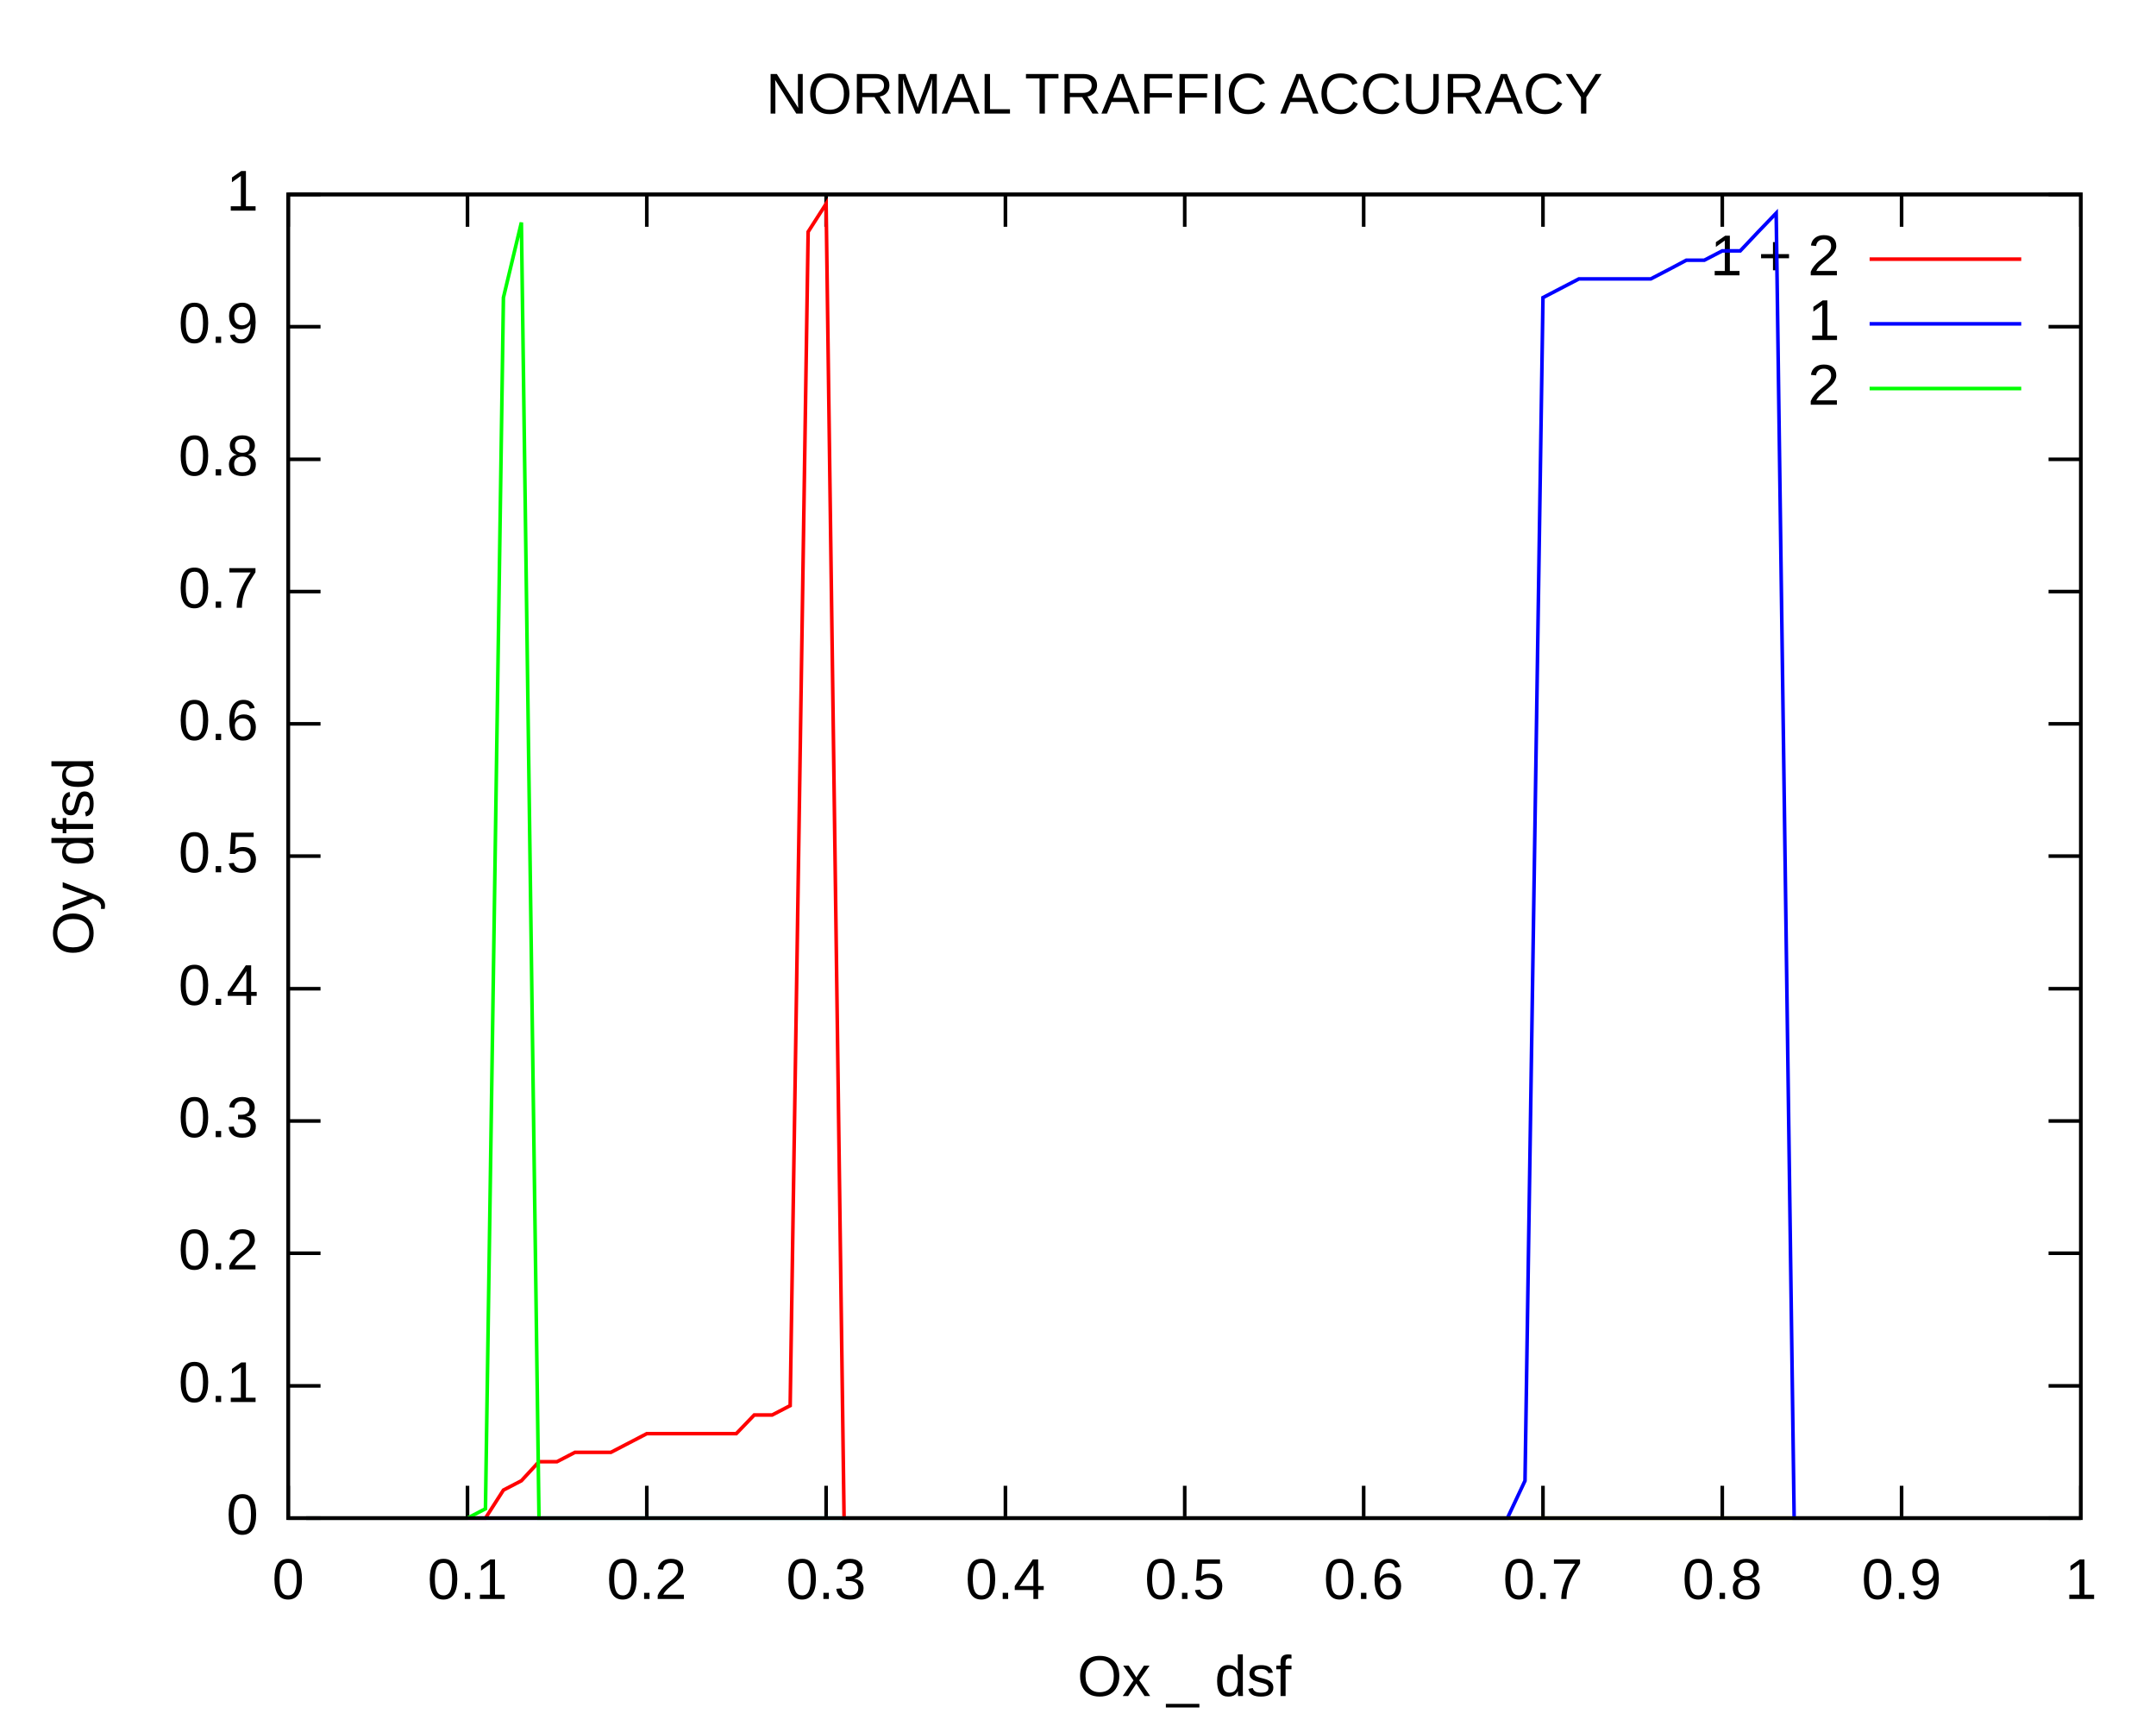
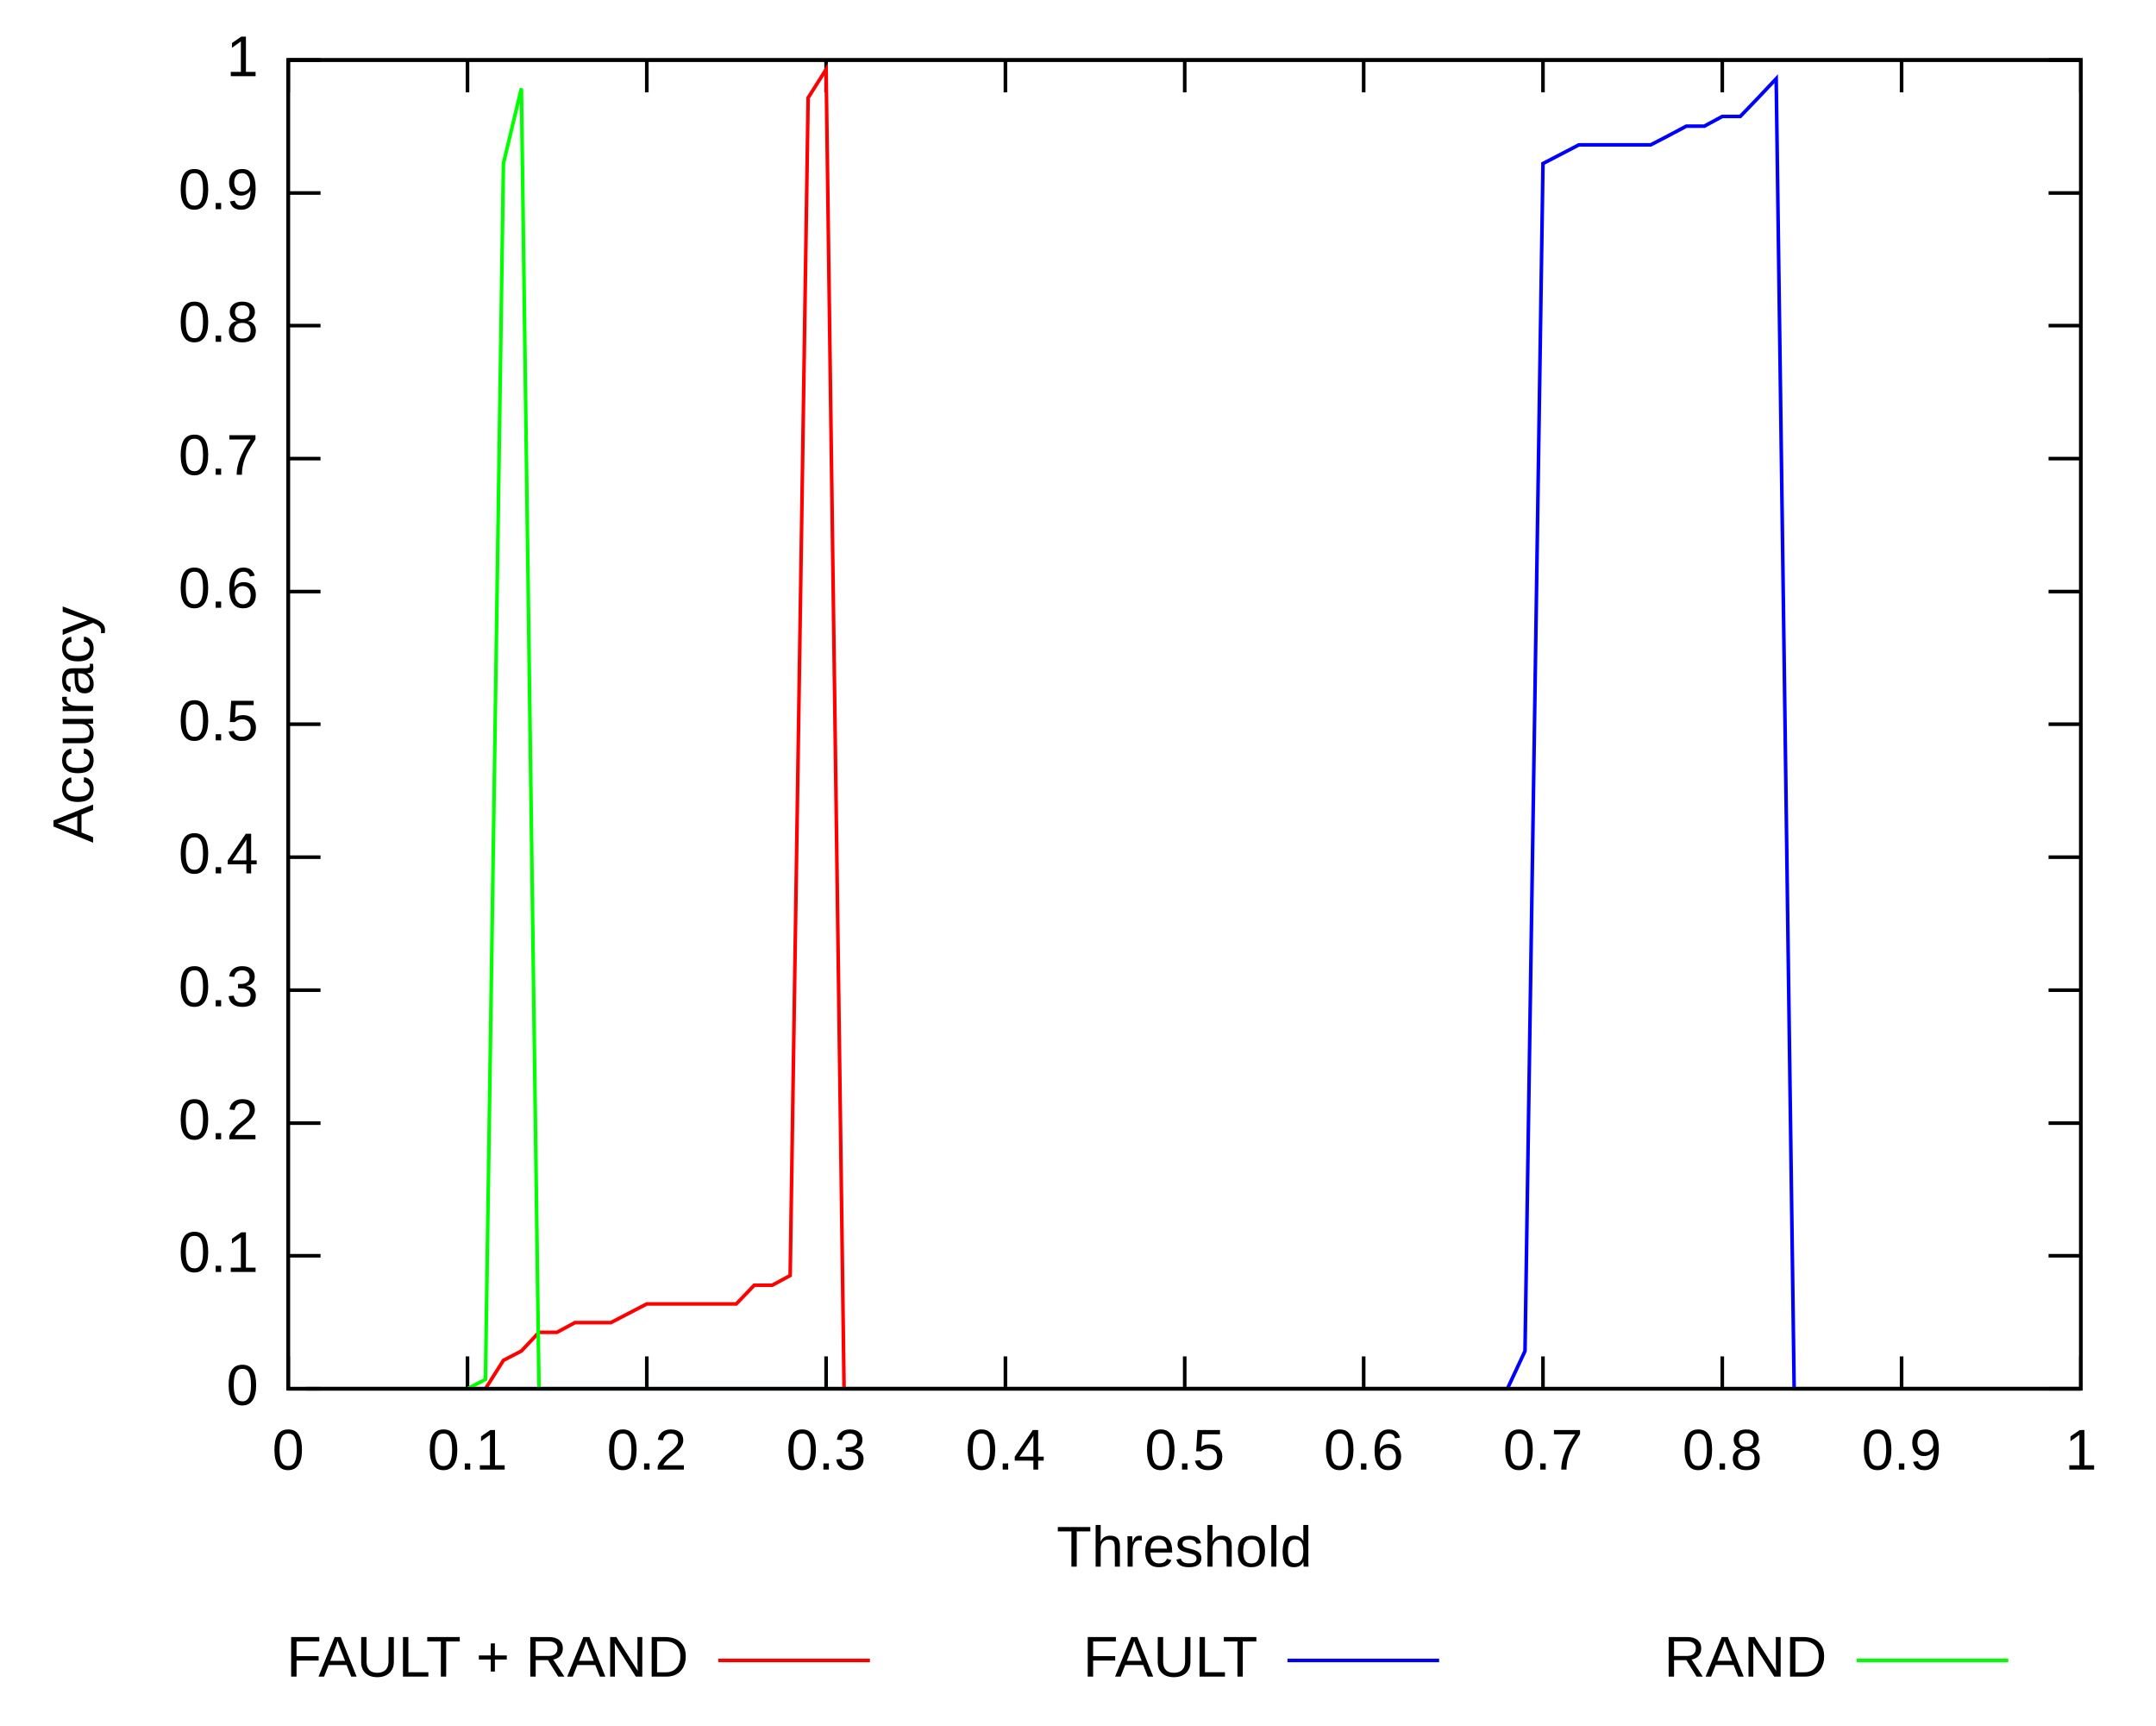
<svg xmlns="http://www.w3.org/2000/svg" xmlns:xlink="http://www.w3.org/1999/xlink" width="600" height="480" viewBox="0 0 600 480">
  <defs>
    <circle id="gpDot" r="0.5" stroke-width="0.5" />
    <path id="gpPt0" stroke-width="0.222" stroke="currentColor" d="M-1,0 h2 M0,-1 v2" />
    <path id="gpPt1" stroke-width="0.222" stroke="currentColor" d="M-1,-1 L1,1 M1,-1 L-1,1" />
    <path id="gpPt2" stroke-width="0.222" stroke="currentColor" d="M-1,0 L1,0 M0,-1 L0,1 M-1,-1 L1,1 M-1,1 L1,-1" />
    <rect id="gpPt3" stroke-width="0.222" stroke="currentColor" x="-1" y="-1" width="2" height="2" />
    <rect id="gpPt4" stroke-width="0.222" stroke="currentColor" fill="currentColor" x="-1" y="-1" width="2" height="2" />
    <circle id="gpPt5" stroke-width="0.222" stroke="currentColor" cx="0" cy="0" r="1" />
    <use xlink:href="#gpPt5" id="gpPt6" fill="currentColor" stroke="none" />
    <path id="gpPt7" stroke-width="0.222" stroke="currentColor" d="M0,-1.33 L-1.33,0.67 L1.33,0.67 z" />
    <use xlink:href="#gpPt7" id="gpPt8" fill="currentColor" stroke="none" />
    <use xlink:href="#gpPt7" id="gpPt9" stroke="currentColor" transform="rotate(180)" />
    <use xlink:href="#gpPt9" id="gpPt10" fill="currentColor" stroke="none" />
    <use xlink:href="#gpPt3" id="gpPt11" stroke="currentColor" transform="rotate(45)" />
    <use xlink:href="#gpPt11" id="gpPt12" fill="currentColor" stroke="none" />
  </defs>
  <g style="fill:none; color:white; stroke:currentColor; stroke-width:1.00; stroke-linecap:butt; stroke-linejoin:miter">
</g>
  <g style="fill:none; color:black; stroke:currentColor; stroke-width:1.00; stroke-linecap:butt; stroke-linejoin:miter">
-     <path d="M80.2,422.4 L89.2,422.4 M579.1,422.4 L570.1,422.4 " />
-     <g transform="translate(71.9,426.9)" style="stroke:none; fill:black; font-family:Arial; font-size:12.00pt; text-anchor:end">
+     <path d="M80.2,386.4 L89.2,386.4 M579.1,386.4 L570.1,386.4 " />
+     <g transform="translate(71.9,390.9)" style="stroke:none; fill:black; font-family:Arial; font-size:12.00pt; text-anchor:end">
      <text> 0</text>
    </g>
-     <path d="M80.2,385.6 L89.2,385.6 M579.1,385.6 L570.1,385.6 " />
-     <g transform="translate(71.9,390.1)" style="stroke:none; fill:black; font-family:Arial; font-size:12.00pt; text-anchor:end">
+     <path d="M80.2,349.4 L89.2,349.4 M579.1,349.4 L570.1,349.4 " />
+     <g transform="translate(71.9,353.9)" style="stroke:none; fill:black; font-family:Arial; font-size:12.00pt; text-anchor:end">
      <text> 0.1</text>
    </g>
-     <path d="M80.2,348.7 L89.2,348.7 M579.1,348.7 L570.1,348.7 " />
-     <g transform="translate(71.9,353.2)" style="stroke:none; fill:black; font-family:Arial; font-size:12.00pt; text-anchor:end">
+     <path d="M80.2,312.5 L89.2,312.5 M579.1,312.5 L570.1,312.5 " />
+     <g transform="translate(71.9,317.0)" style="stroke:none; fill:black; font-family:Arial; font-size:12.00pt; text-anchor:end">
      <text> 0.2</text>
    </g>
-     <path d="M80.2,311.9 L89.2,311.9 M579.1,311.9 L570.1,311.9 " />
-     <g transform="translate(71.9,316.4)" style="stroke:none; fill:black; font-family:Arial; font-size:12.00pt; text-anchor:end">
+     <path d="M80.2,275.5 L89.2,275.5 M579.1,275.5 L570.1,275.5 " />
+     <g transform="translate(71.9,280.0)" style="stroke:none; fill:black; font-family:Arial; font-size:12.00pt; text-anchor:end">
      <text> 0.3</text>
    </g>
-     <path d="M80.2,275.1 L89.2,275.1 M579.1,275.1 L570.1,275.1 " />
-     <g transform="translate(71.9,279.6)" style="stroke:none; fill:black; font-family:Arial; font-size:12.00pt; text-anchor:end">
+     <path d="M80.2,238.5 L89.2,238.5 M579.1,238.5 L570.1,238.5 " />
+     <g transform="translate(71.9,243.0)" style="stroke:none; fill:black; font-family:Arial; font-size:12.00pt; text-anchor:end">
      <text> 0.4</text>
    </g>
-     <path d="M80.2,238.2 L89.2,238.2 M579.1,238.2 L570.1,238.2 " />
-     <g transform="translate(71.9,242.7)" style="stroke:none; fill:black; font-family:Arial; font-size:12.00pt; text-anchor:end">
+     <path d="M80.2,201.5 L89.2,201.5 M579.1,201.5 L570.1,201.5 " />
+     <g transform="translate(71.9,206.0)" style="stroke:none; fill:black; font-family:Arial; font-size:12.00pt; text-anchor:end">
      <text> 0.5</text>
-     </g>
-     <path d="M80.2,201.4 L89.2,201.4 M579.1,201.4 L570.1,201.4 " />
-     <g transform="translate(71.9,205.9)" style="stroke:none; fill:black; font-family:Arial; font-size:12.00pt; text-anchor:end">
-       <text> 0.6</text>
    </g>
    <path d="M80.2,164.6 L89.2,164.6 M579.1,164.6 L570.1,164.6 " />
    <g transform="translate(71.9,169.1)" style="stroke:none; fill:black; font-family:Arial; font-size:12.00pt; text-anchor:end">
+       <text> 0.6</text>
+     </g>
+     <path d="M80.2,127.6 L89.2,127.6 M579.1,127.6 L570.1,127.6 " />
+     <g transform="translate(71.9,132.1)" style="stroke:none; fill:black; font-family:Arial; font-size:12.00pt; text-anchor:end">
      <text> 0.7</text>
    </g>
-     <path d="M80.2,127.8 L89.2,127.8 M579.1,127.8 L570.1,127.8 " />
-     <g transform="translate(71.9,132.3)" style="stroke:none; fill:black; font-family:Arial; font-size:12.00pt; text-anchor:end">
+     <path d="M80.2,90.6 L89.2,90.6 M579.1,90.6 L570.1,90.6 " />
+     <g transform="translate(71.9,95.1)" style="stroke:none; fill:black; font-family:Arial; font-size:12.00pt; text-anchor:end">
      <text> 0.8</text>
    </g>
-     <path d="M80.2,90.9 L89.2,90.9 M579.1,90.9 L570.1,90.9 " />
-     <g transform="translate(71.9,95.4)" style="stroke:none; fill:black; font-family:Arial; font-size:12.00pt; text-anchor:end">
+     <path d="M80.2,53.7 L89.2,53.7 M579.1,53.7 L570.1,53.7 " />
+     <g transform="translate(71.9,58.2)" style="stroke:none; fill:black; font-family:Arial; font-size:12.00pt; text-anchor:end">
      <text> 0.9</text>
    </g>
-     <path d="M80.2,54.1 L89.2,54.1 M579.1,54.1 L570.1,54.1 " />
-     <g transform="translate(71.9,58.6)" style="stroke:none; fill:black; font-family:Arial; font-size:12.00pt; text-anchor:end">
+     <path d="M80.2,16.7 L89.2,16.7 M579.1,16.7 L570.1,16.7 " />
+     <g transform="translate(71.9,21.2)" style="stroke:none; fill:black; font-family:Arial; font-size:12.00pt; text-anchor:end">
      <text> 1</text>
    </g>
-     <path d="M80.2,422.4 L80.2,413.4 M80.2,54.1 L80.2,63.1 " />
-     <g transform="translate(80.2,444.9)" style="stroke:none; fill:black; font-family:Arial; font-size:12.00pt; text-anchor:middle">
+     <path d="M80.2,386.4 L80.2,377.4 M80.2,16.7 L80.2,25.7 " />
+     <g transform="translate(80.2,408.9)" style="stroke:none; fill:black; font-family:Arial; font-size:12.00pt; text-anchor:middle">
      <text> 0</text>
    </g>
-     <path d="M130.1,422.4 L130.1,413.4 M130.1,54.1 L130.1,63.1 " />
-     <g transform="translate(130.1,444.9)" style="stroke:none; fill:black; font-family:Arial; font-size:12.00pt; text-anchor:middle">
+     <path d="M130.1,386.4 L130.1,377.4 M130.1,16.7 L130.1,25.7 " />
+     <g transform="translate(130.1,408.9)" style="stroke:none; fill:black; font-family:Arial; font-size:12.00pt; text-anchor:middle">
      <text> 0.1</text>
    </g>
-     <path d="M180.0,422.4 L180.0,413.4 M180.0,54.1 L180.0,63.1 " />
-     <g transform="translate(180.0,444.9)" style="stroke:none; fill:black; font-family:Arial; font-size:12.00pt; text-anchor:middle">
+     <path d="M180.0,386.4 L180.0,377.4 M180.0,16.7 L180.0,25.7 " />
+     <g transform="translate(180.0,408.9)" style="stroke:none; fill:black; font-family:Arial; font-size:12.00pt; text-anchor:middle">
      <text> 0.2</text>
    </g>
-     <path d="M229.9,422.4 L229.9,413.4 M229.9,54.1 L229.9,63.1 " />
-     <g transform="translate(229.9,444.9)" style="stroke:none; fill:black; font-family:Arial; font-size:12.00pt; text-anchor:middle">
+     <path d="M229.9,386.4 L229.9,377.4 M229.9,16.7 L229.9,25.7 " />
+     <g transform="translate(229.9,408.9)" style="stroke:none; fill:black; font-family:Arial; font-size:12.00pt; text-anchor:middle">
      <text> 0.3</text>
    </g>
-     <path d="M279.8,422.4 L279.8,413.4 M279.8,54.1 L279.8,63.1 " />
-     <g transform="translate(279.8,444.9)" style="stroke:none; fill:black; font-family:Arial; font-size:12.00pt; text-anchor:middle">
+     <path d="M279.8,386.4 L279.8,377.4 M279.8,16.7 L279.8,25.7 " />
+     <g transform="translate(279.8,408.9)" style="stroke:none; fill:black; font-family:Arial; font-size:12.00pt; text-anchor:middle">
      <text> 0.4</text>
    </g>
-     <path d="M329.7,422.4 L329.7,413.4 M329.7,54.1 L329.7,63.1 " />
-     <g transform="translate(329.7,444.9)" style="stroke:none; fill:black; font-family:Arial; font-size:12.00pt; text-anchor:middle">
+     <path d="M329.7,386.4 L329.7,377.4 M329.7,16.7 L329.7,25.7 " />
+     <g transform="translate(329.7,408.9)" style="stroke:none; fill:black; font-family:Arial; font-size:12.00pt; text-anchor:middle">
      <text> 0.5</text>
    </g>
-     <path d="M379.5,422.4 L379.5,413.4 M379.5,54.1 L379.5,63.1 " />
-     <g transform="translate(379.5,444.9)" style="stroke:none; fill:black; font-family:Arial; font-size:12.00pt; text-anchor:middle">
+     <path d="M379.5,386.4 L379.5,377.4 M379.5,16.7 L379.5,25.7 " />
+     <g transform="translate(379.5,408.9)" style="stroke:none; fill:black; font-family:Arial; font-size:12.00pt; text-anchor:middle">
      <text> 0.6</text>
    </g>
-     <path d="M429.4,422.4 L429.4,413.4 M429.4,54.1 L429.4,63.1 " />
-     <g transform="translate(429.4,444.9)" style="stroke:none; fill:black; font-family:Arial; font-size:12.00pt; text-anchor:middle">
+     <path d="M429.4,386.4 L429.4,377.4 M429.4,16.7 L429.4,25.7 " />
+     <g transform="translate(429.4,408.9)" style="stroke:none; fill:black; font-family:Arial; font-size:12.00pt; text-anchor:middle">
      <text> 0.7</text>
    </g>
-     <path d="M479.3,422.4 L479.3,413.4 M479.3,54.1 L479.3,63.1 " />
-     <g transform="translate(479.3,444.9)" style="stroke:none; fill:black; font-family:Arial; font-size:12.00pt; text-anchor:middle">
+     <path d="M479.3,386.4 L479.3,377.4 M479.3,16.7 L479.3,25.7 " />
+     <g transform="translate(479.3,408.9)" style="stroke:none; fill:black; font-family:Arial; font-size:12.00pt; text-anchor:middle">
      <text> 0.8</text>
    </g>
-     <path d="M529.2,422.4 L529.2,413.4 M529.2,54.1 L529.2,63.1 " />
-     <g transform="translate(529.2,444.9)" style="stroke:none; fill:black; font-family:Arial; font-size:12.00pt; text-anchor:middle">
+     <path d="M529.2,386.4 L529.2,377.4 M529.2,16.7 L529.2,25.7 " />
+     <g transform="translate(529.2,408.9)" style="stroke:none; fill:black; font-family:Arial; font-size:12.00pt; text-anchor:middle">
      <text> 0.9</text>
    </g>
-     <path d="M579.1,422.4 L579.1,413.4 M579.1,54.1 L579.1,63.1 " />
-     <g transform="translate(579.1,444.9)" style="stroke:none; fill:black; font-family:Arial; font-size:12.00pt; text-anchor:middle">
+     <path d="M579.1,386.4 L579.1,377.4 M579.1,16.7 L579.1,25.7 " />
+     <g transform="translate(579.1,408.9)" style="stroke:none; fill:black; font-family:Arial; font-size:12.00pt; text-anchor:middle">
      <text> 1</text>
    </g>
-     <path d="M80.2,54.1 L80.2,422.4 L579.1,422.4 L579.1,54.1 L80.2,54.1 Z " />
-     <g transform="translate(25.9,238.3) rotate(270)" style="stroke:none; fill:black; font-family:Arial; font-size:12.00pt; text-anchor:middle">
-       <text>Oy dfsd</text>
+     <path d="M80.2,16.7 L80.2,386.4 L579.1,386.4 L579.1,16.7 L80.2,16.7 Z " />
+     <g transform="translate(25.9,201.6) rotate(270)" style="stroke:none; fill:black; font-family:Arial; font-size:12.00pt; text-anchor:middle">
+       <text>Accuracy</text>
    </g>
-     <g transform="translate(329.6,471.9)" style="stroke:none; fill:black; font-family:Arial; font-size:12.00pt; text-anchor:middle">
-       <text>Ox _ dsf</text>
+     <g transform="translate(329.6,435.9)" style="stroke:none; fill:black; font-family:Arial; font-size:12.00pt; text-anchor:middle">
+       <text>Threshold</text>
    </g>
-     <g transform="translate(329.6,31.6)" style="stroke:none; fill:black; font-family:Arial; font-size:12.00pt; text-anchor:middle">
-       <text>NORMAL TRAFFIC ACCURACY</text>
+     <g transform="translate(329.6,30.2)" style="stroke:none; fill:black; font-family:Arial; font-size:12.00pt; text-anchor:middle">
+       <text />
    </g>
  </g>
  <a xlink:title="Plot #1">
    <g style="fill:none; color:green; stroke:currentColor; stroke-width:1.00; stroke-linecap:butt; stroke-linejoin:miter">
-       <g transform="translate(512.0,76.6)" style="stroke:none; fill:black; font-family:Arial; font-size:12.00pt; text-anchor:end">
-         <text>1 + 2</text>
+       <g transform="translate(191.6,466.5)" style="stroke:none; fill:black; font-family:Arial; font-size:12.00pt; text-anchor:end">
+         <text>FAULT + RAND</text>
      </g>
-       <path stroke="rgb(255,   0,   0)" d="M520.3,72.1 L562.5,72.1 M85.2,422.4 L90.2,422.4 L95.2,422.4 L100.2,422.4 L105.1,422.4 L110.1,422.4    L115.1,422.4 L120.1,422.4 L125.1,422.4 L130.1,422.4 L135.1,422.4 L140.1,414.6 L145.1,412.0 L150.0,406.7    L155.0,406.7 L160.0,404.1 L165.0,404.1 L170.0,404.1 L175.0,401.5 L180.0,398.9 L185.0,398.9 L190.0,398.9    L194.9,398.9 L199.9,398.9 L204.9,398.9 L209.9,393.7 L214.9,393.7 L219.9,391.1 L224.9,64.5 L229.9,56.7    L234.9,422.4 L239.8,422.4 L244.8,422.4 L249.8,422.4 L254.8,422.4 L259.8,422.4 L264.8,422.4 L269.8,422.4    L274.8,422.4 L279.8,422.4 L284.7,422.4 L289.7,422.4 L294.7,422.4 L299.7,422.4 L304.7,422.4 L309.7,422.4    L314.7,422.4 L319.7,422.4 L324.7,422.4 L329.7,422.4 L334.6,422.4 L339.6,422.4 L344.6,422.4 L349.6,422.4    L354.6,422.4 L359.6,422.4 L364.6,422.4 L369.6,422.4 L374.6,422.4 L379.5,422.4 L384.5,422.4 L389.5,422.4    L394.5,422.4 L399.5,422.4 L404.5,422.4 L409.5,422.4 L414.5,422.4 L419.5,422.4 L424.4,422.4 L429.4,422.4    L434.4,422.4 L439.4,422.4 L444.4,422.4 L449.4,422.4 L454.4,422.4 L459.4,422.4 L464.4,422.4 L469.3,422.4    L474.3,422.4 L479.3,422.4 L484.3,422.4 L489.3,422.4 L494.3,422.4 L499.3,422.4 L504.3,422.4 L509.3,422.4    L514.2,422.4 L519.2,422.4 L524.2,422.4 L529.2,422.4 L534.2,422.4 L539.2,422.4 L544.2,422.4 L549.2,422.4    L554.2,422.4 L559.1,422.4 L564.1,422.4 L569.1,422.4 L574.1,422.4 L579.1,422.4 " />
+       <path stroke="rgb(255,   0,   0)" d="M199.9,462.0 L242.1,462.0 M85.2,386.4 L90.2,386.4 L95.2,386.4 L100.2,386.4 L105.1,386.4 L110.1,386.4    L115.1,386.4 L120.1,386.4 L125.1,386.4 L130.1,386.4 L135.1,386.4 L140.1,378.5 L145.1,375.9 L150.0,370.7    L155.0,370.7 L160.0,368.0 L165.0,368.0 L170.0,368.0 L175.0,365.4 L180.0,362.8 L185.0,362.8 L190.0,362.8    L194.9,362.8 L199.9,362.8 L204.9,362.8 L209.9,357.6 L214.9,357.6 L219.9,354.9 L224.9,27.2 L229.9,19.3    L234.9,386.4 L239.8,386.4 L244.8,386.4 L249.8,386.4 L254.8,386.4 L259.8,386.4 L264.8,386.4 L269.8,386.4    L274.8,386.4 L279.8,386.4 L284.7,386.4 L289.7,386.4 L294.7,386.4 L299.7,386.4 L304.7,386.4 L309.7,386.4    L314.7,386.4 L319.7,386.4 L324.7,386.4 L329.7,386.4 L334.6,386.4 L339.6,386.4 L344.6,386.4 L349.6,386.4    L354.6,386.4 L359.6,386.4 L364.6,386.4 L369.6,386.4 L374.6,386.4 L379.5,386.4 L384.5,386.4 L389.5,386.4    L394.5,386.4 L399.5,386.4 L404.5,386.4 L409.5,386.4 L414.5,386.4 L419.5,386.4 L424.4,386.4 L429.4,386.4    L434.4,386.4 L439.4,386.4 L444.4,386.4 L449.4,386.4 L454.4,386.4 L459.4,386.4 L464.4,386.4 L469.3,386.4    L474.3,386.4 L479.3,386.4 L484.3,386.4 L489.3,386.4 L494.3,386.4 L499.3,386.4 L504.3,386.4 L509.3,386.4    L514.2,386.4 L519.2,386.4 L524.2,386.4 L529.2,386.4 L534.2,386.4 L539.2,386.4 L544.2,386.4 L549.2,386.4    L554.2,386.4 L559.1,386.4 L564.1,386.4 L569.1,386.4 L574.1,386.4 L579.1,386.4 " />
    </g>
  </a>
  <a xlink:title="Plot #2">
    <g style="fill:none; color:green; stroke:currentColor; stroke-width:1.00; stroke-linecap:butt; stroke-linejoin:miter">
-       <g transform="translate(512.0,94.6)" style="stroke:none; fill:black; font-family:Arial; font-size:12.00pt; text-anchor:end">
-         <text>1</text>
+       <g transform="translate(350.0,466.5)" style="stroke:none; fill:black; font-family:Arial; font-size:12.00pt; text-anchor:end">
+         <text>FAULT</text>
      </g>
-       <path stroke="rgb(  0,   0, 255)" d="M520.3,90.1 L562.5,90.1 M85.2,422.4 L90.2,422.4 L95.2,422.4 L100.2,422.4 L105.1,422.4 L110.1,422.4    L115.1,422.4 L120.1,422.4 L125.1,422.4 L130.1,422.4 L135.1,422.4 L140.1,422.4 L145.1,422.4 L150.0,422.4    L155.0,422.4 L160.0,422.4 L165.0,422.4 L170.0,422.4 L175.0,422.4 L180.0,422.4 L185.0,422.4 L190.0,422.4    L194.9,422.4 L199.9,422.4 L204.9,422.4 L209.9,422.4 L214.9,422.4 L219.9,422.4 L224.9,422.4 L229.9,422.4    L234.9,422.4 L239.8,422.4 L244.8,422.4 L249.8,422.4 L254.8,422.4 L259.8,422.4 L264.8,422.4 L269.8,422.4    L274.8,422.4 L279.8,422.4 L284.7,422.4 L289.7,422.4 L294.7,422.4 L299.7,422.4 L304.7,422.4 L309.7,422.4    L314.7,422.4 L319.7,422.4 L324.7,422.4 L329.7,422.4 L334.6,422.4 L339.6,422.4 L344.6,422.4 L349.6,422.4    L354.6,422.4 L359.6,422.4 L364.6,422.4 L369.6,422.4 L374.6,422.4 L379.5,422.4 L384.5,422.4 L389.5,422.4    L394.5,422.4 L399.5,422.4 L404.5,422.4 L409.5,422.4 L414.5,422.4 L419.5,422.4 L424.4,412.0 L429.4,82.8    L434.4,80.2 L439.4,77.6 L444.4,77.6 L449.4,77.6 L454.4,77.6 L459.4,77.6 L464.4,75.0 L469.3,72.4    L474.3,72.4 L479.3,69.8 L484.3,69.8 L489.3,64.5 L494.3,59.3 L499.3,422.4 L504.3,422.4 L509.3,422.4    L514.2,422.4 L519.2,422.4 L524.2,422.4 L529.2,422.4 L534.2,422.4 L539.2,422.4 L544.2,422.4 L549.2,422.4    L554.2,422.4 L559.1,422.4 L564.1,422.4 L569.1,422.4 L574.1,422.4 L579.1,422.4 " />
+       <path stroke="rgb(  0,   0, 255)" d="M358.3,462.0 L400.5,462.0 M85.2,386.4 L90.2,386.4 L95.2,386.4 L100.2,386.4 L105.1,386.4 L110.1,386.4    L115.1,386.4 L120.1,386.4 L125.1,386.4 L130.1,386.4 L135.1,386.4 L140.1,386.4 L145.1,386.4 L150.0,386.4    L155.0,386.4 L160.0,386.4 L165.0,386.4 L170.0,386.4 L175.0,386.4 L180.0,386.4 L185.0,386.4 L190.0,386.4    L194.9,386.4 L199.9,386.4 L204.9,386.4 L209.9,386.4 L214.9,386.4 L219.9,386.4 L224.9,386.4 L229.9,386.4    L234.9,386.4 L239.8,386.4 L244.8,386.4 L249.8,386.4 L254.8,386.4 L259.8,386.4 L264.8,386.4 L269.8,386.4    L274.8,386.4 L279.8,386.4 L284.7,386.4 L289.7,386.4 L294.7,386.4 L299.7,386.4 L304.7,386.4 L309.7,386.4    L314.7,386.4 L319.7,386.4 L324.7,386.4 L329.7,386.4 L334.6,386.4 L339.6,386.4 L344.6,386.4 L349.6,386.4    L354.6,386.4 L359.6,386.4 L364.6,386.4 L369.6,386.4 L374.6,386.4 L379.5,386.4 L384.5,386.4 L389.5,386.4    L394.5,386.4 L399.5,386.4 L404.5,386.4 L409.5,386.4 L414.5,386.4 L419.5,386.4 L424.4,375.9 L429.4,45.5    L434.4,42.9 L439.4,40.3 L444.4,40.3 L449.4,40.3 L454.4,40.3 L459.4,40.3 L464.4,37.7 L469.3,35.1    L474.3,35.1 L479.3,32.4 L484.3,32.4 L489.3,27.2 L494.3,21.9 L499.3,386.4 L504.3,386.4 L509.3,386.4    L514.2,386.4 L519.2,386.4 L524.2,386.4 L529.2,386.4 L534.2,386.4 L539.2,386.4 L544.2,386.4 L549.2,386.4    L554.2,386.4 L559.1,386.4 L564.1,386.4 L569.1,386.4 L574.1,386.4 L579.1,386.4 " />
    </g>
  </a>
  <a xlink:title="Plot #3">
    <g style="fill:none; color:green; stroke:currentColor; stroke-width:1.00; stroke-linecap:butt; stroke-linejoin:miter">
-       <g transform="translate(512.0,112.6)" style="stroke:none; fill:black; font-family:Arial; font-size:12.00pt; text-anchor:end">
-         <text>2</text>
+       <g transform="translate(508.4,466.5)" style="stroke:none; fill:black; font-family:Arial; font-size:12.00pt; text-anchor:end">
+         <text>RAND</text>
      </g>
-       <path stroke="rgb(  0, 255,   0)" d="M520.3,108.1 L562.5,108.1 M85.2,422.4 L90.2,422.4 L95.2,422.4 L100.2,422.4 L105.1,422.4 L110.1,422.4    L115.1,422.4 L120.1,422.4 L125.1,422.4 L130.1,422.4 L135.1,419.8 L140.1,82.8 L145.1,61.9 L150.0,422.4    L155.0,422.4 L160.0,422.4 L165.0,422.4 L170.0,422.4 L175.0,422.4 L180.0,422.4 L185.0,422.4 L190.0,422.4    L194.9,422.4 L199.9,422.4 L204.9,422.4 L209.9,422.4 L214.9,422.4 L219.9,422.4 L224.9,422.4 L229.9,422.4    L234.9,422.4 L239.8,422.4 L244.8,422.4 L249.8,422.4 L254.8,422.4 L259.8,422.4 L264.8,422.4 L269.8,422.4    L274.8,422.4 L279.8,422.4 L284.7,422.4 L289.7,422.4 L294.7,422.4 L299.7,422.4 L304.7,422.4 L309.7,422.4    L314.7,422.4 L319.7,422.4 L324.7,422.4 L329.7,422.4 L334.6,422.4 L339.6,422.4 L344.6,422.4 L349.6,422.4    L354.6,422.4 L359.6,422.4 L364.6,422.4 L369.6,422.4 L374.6,422.4 L379.5,422.4 L384.5,422.4 L389.5,422.4    L394.5,422.4 L399.5,422.4 L404.5,422.4 L409.5,422.4 L414.5,422.4 L419.5,422.4 L424.4,422.4 L429.4,422.4    L434.4,422.4 L439.4,422.4 L444.4,422.4 L449.4,422.4 L454.4,422.4 L459.4,422.4 L464.4,422.4 L469.3,422.4    L474.3,422.4 L479.3,422.4 L484.3,422.4 L489.3,422.4 L494.3,422.4 L499.3,422.4 L504.3,422.4 L509.3,422.4    L514.2,422.4 L519.2,422.4 L524.2,422.4 L529.2,422.4 L534.2,422.4 L539.2,422.4 L544.2,422.4 L549.2,422.4    L554.2,422.4 L559.1,422.4 L564.1,422.4 L569.1,422.4 L574.1,422.4 L579.1,422.4 " />
+       <path stroke="rgb(  0, 255,   0)" d="M516.7,462.0 L558.9,462.0 M85.2,386.4 L90.2,386.4 L95.2,386.4 L100.2,386.4 L105.1,386.4 L110.1,386.4    L115.1,386.4 L120.1,386.4 L125.1,386.4 L130.1,386.4 L135.1,383.8 L140.1,45.5 L145.1,24.6 L150.0,386.4    L155.0,386.4 L160.0,386.4 L165.0,386.4 L170.0,386.4 L175.0,386.4 L180.0,386.4 L185.0,386.4 L190.0,386.4    L194.9,386.4 L199.9,386.4 L204.9,386.4 L209.9,386.4 L214.9,386.4 L219.9,386.4 L224.9,386.4 L229.9,386.4    L234.9,386.4 L239.8,386.4 L244.8,386.4 L249.8,386.4 L254.8,386.4 L259.8,386.4 L264.8,386.4 L269.8,386.4    L274.8,386.4 L279.8,386.4 L284.7,386.4 L289.7,386.4 L294.7,386.4 L299.7,386.4 L304.7,386.4 L309.7,386.4    L314.7,386.4 L319.7,386.4 L324.7,386.4 L329.7,386.4 L334.6,386.4 L339.6,386.4 L344.6,386.4 L349.6,386.4    L354.6,386.4 L359.6,386.4 L364.6,386.4 L369.6,386.4 L374.6,386.4 L379.5,386.4 L384.5,386.4 L389.5,386.4    L394.5,386.4 L399.5,386.4 L404.5,386.4 L409.5,386.4 L414.5,386.4 L419.5,386.4 L424.4,386.4 L429.4,386.4    L434.4,386.4 L439.4,386.4 L444.4,386.4 L449.4,386.4 L454.4,386.4 L459.4,386.4 L464.4,386.4 L469.3,386.4    L474.3,386.4 L479.3,386.4 L484.3,386.4 L489.3,386.4 L494.3,386.4 L499.3,386.4 L504.3,386.4 L509.3,386.4    L514.2,386.4 L519.2,386.4 L524.2,386.4 L529.2,386.4 L534.2,386.4 L539.2,386.4 L544.2,386.4 L549.2,386.4    L554.2,386.4 L559.1,386.4 L564.1,386.4 L569.1,386.4 L574.1,386.4 L579.1,386.4 " />
    </g>
  </a>
  <g style="fill:none; color:black; stroke:currentColor; stroke-width:1.00; stroke-linecap:butt; stroke-linejoin:miter">
-     <path d="M80.2,54.1 L80.2,422.4 L579.1,422.4 L579.1,54.1 L80.2,54.1 Z " />
+     <path d="M80.2,16.7 L80.2,386.4 L579.1,386.4 L579.1,16.7 L80.2,16.7 Z " />
  </g>
</svg>
